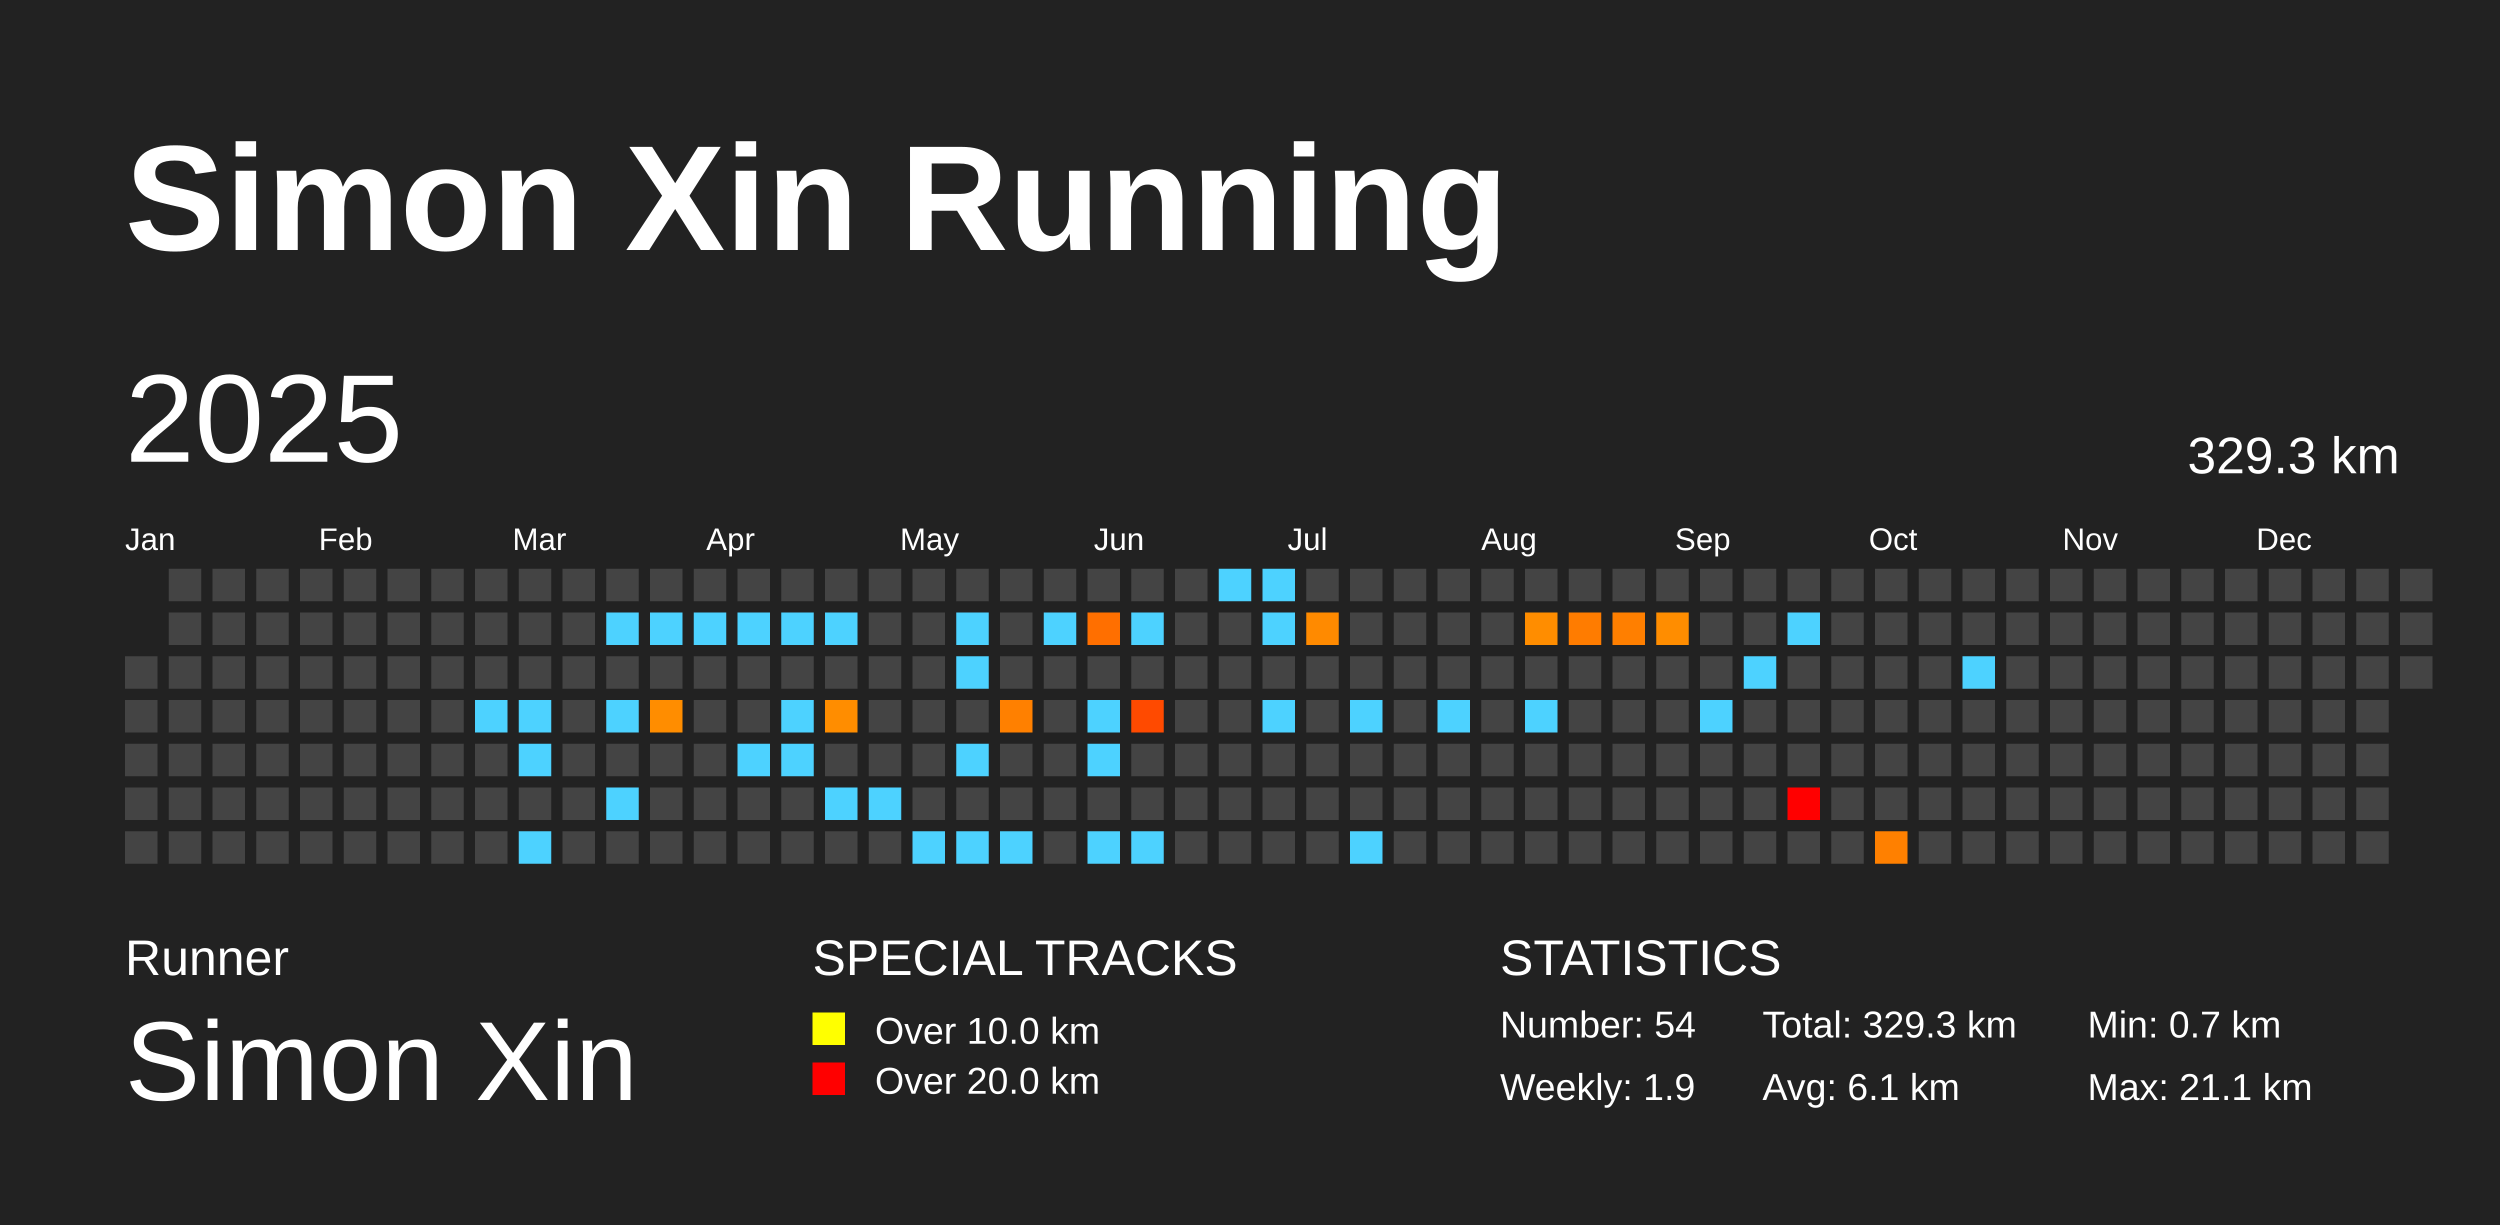
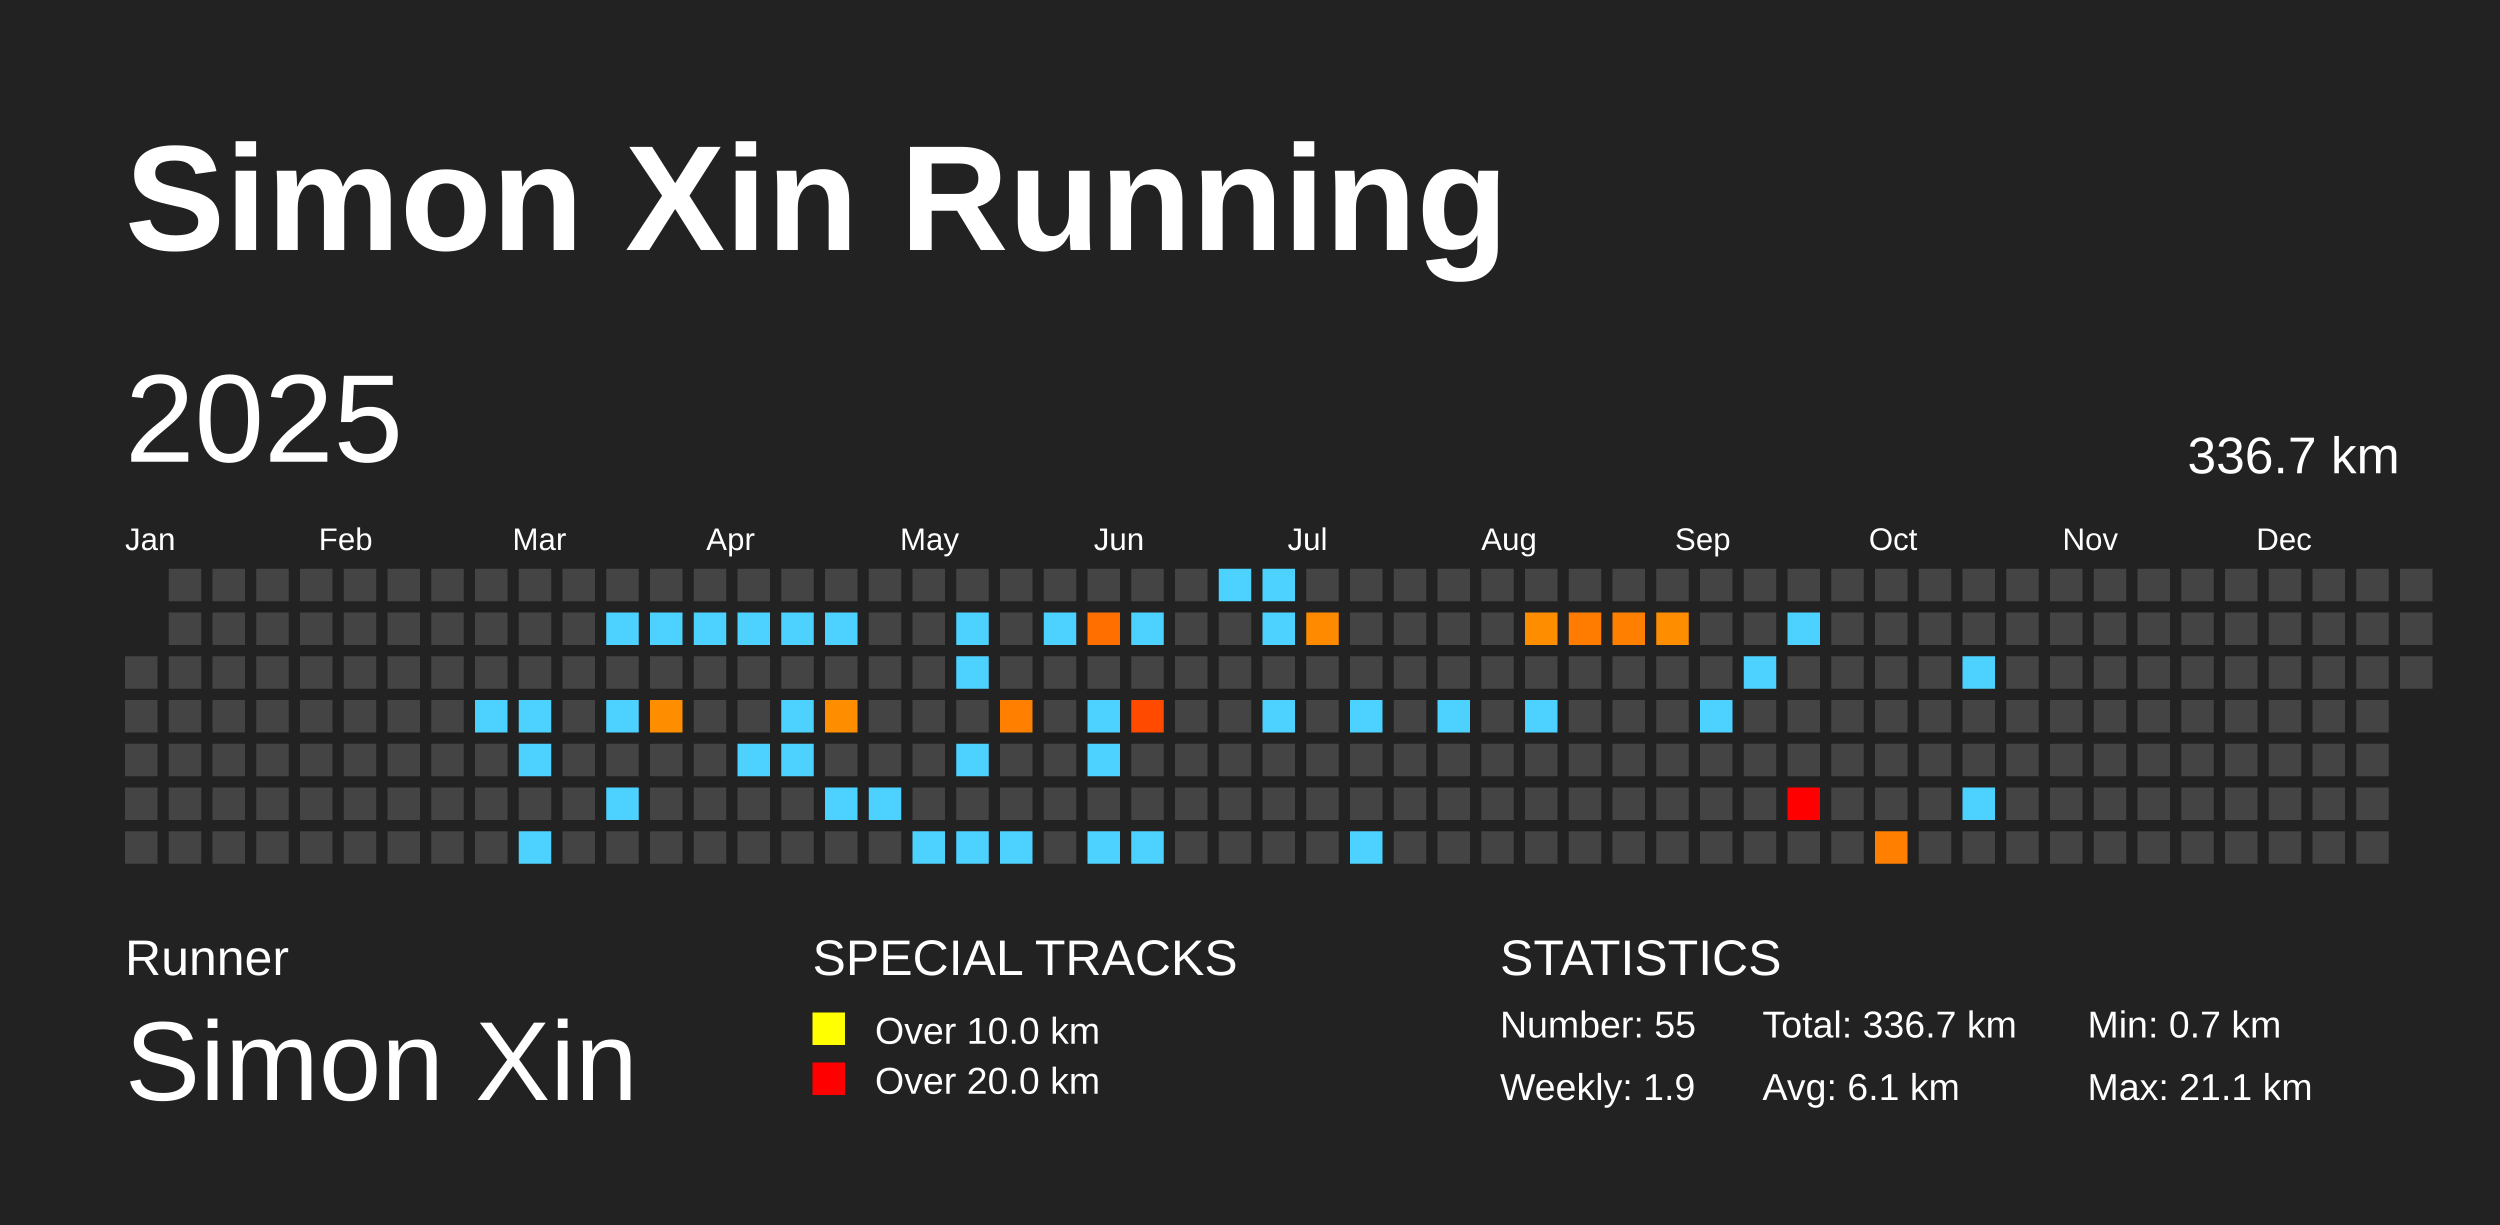
<svg xmlns="http://www.w3.org/2000/svg" baseProfile="full" height="98mm" version="1.1" viewBox="0,0,200,98" width="200mm">
  <defs />
  <rect fill="#222222" height="98" width="200" x="0" y="0" />
  <text fill="#FFFFFF" style="font-size:12px; font-family:Arial; font-weight:bold;" x="10" y="20">Simon Xin Running</text>
  <text fill="#FFFFFF" style="font-size:4px; font-family:Arial" x="10" y="78">Runner</text>
  <text fill="#FFFFFF" style="font-size:9px; font-family:Arial" x="10" y="88">Simon Xin</text>
  <text fill="#FFFFFF" style="font-size:4px; font-family:Arial" x="65" y="78">SPECIAL TRACKS</text>
  <rect fill="yellow" height="2.6" width="2.6" x="65" y="81" />
  <text fill="#FFFFFF" style="font-size:3px; font-family:Arial" x="70" y="83.5">Over 10.0 km</text>
  <rect fill="red" height="2.6" width="2.6" x="65" y="85" />
  <text fill="#FFFFFF" style="font-size:3px; font-family:Arial" x="70" y="87.5">Over 20.0 km</text>
  <text fill="#FFFFFF" style="font-size:4px; font-family:Arial" x="120" y="78">STATISTICS</text>
-   <text fill="#FFFFFF" style="font-size:3px; font-family:Arial" x="120" y="83">Number: 54</text>
+   <text fill="#FFFFFF" style="font-size:3px; font-family:Arial" x="120" y="83">Number: 55</text>
  <text fill="#FFFFFF" style="font-size:3px; font-family:Arial" x="120" y="88">Weekly: 1.9</text>
-   <text fill="#FFFFFF" style="font-size:3px; font-family:Arial" x="141" y="83">Total: 329.3 km</text>
+   <text fill="#FFFFFF" style="font-size:3px; font-family:Arial" x="141" y="83">Total: 336.7 km</text>
  <text fill="#FFFFFF" style="font-size:3px; font-family:Arial" x="141" y="88">Avg: 6.1 km</text>
  <text fill="#FFFFFF" style="font-size:3px; font-family:Arial" x="167" y="83">Min: 0.7 km</text>
  <text fill="#FFFFFF" style="font-size:3px; font-family:Arial" x="167" y="88">Max: 21.1 km</text>
  <text dominant-baseline="hanging" fill="#FFFFFF" style="font-size:10.0px; font-family:Arial;" x="10" y="30">2025</text>
-   <text dominant-baseline="hanging" fill="#FFFFFF" style="font-size:4.125px; font-family:Arial;" x="175" y="35">329.3 km</text>
+   <text dominant-baseline="hanging" fill="#FFFFFF" style="font-size:4.125px; font-family:Arial;" x="175" y="35">336.7 km</text>
  <text fill="#FFFFFF" style="font-size:2.5px; font-family:Arial" x="10.0" y="44">Jan</text>
  <text fill="#FFFFFF" style="font-size:2.5px; font-family:Arial" x="25.5" y="44">Feb</text>
  <text fill="#FFFFFF" style="font-size:2.5px; font-family:Arial" x="41.0" y="44">Mar</text>
  <text fill="#FFFFFF" style="font-size:2.5px; font-family:Arial" x="56.5" y="44">Apr</text>
  <text fill="#FFFFFF" style="font-size:2.5px; font-family:Arial" x="72.0" y="44">May</text>
  <text fill="#FFFFFF" style="font-size:2.5px; font-family:Arial" x="87.5" y="44">Jun</text>
  <text fill="#FFFFFF" style="font-size:2.5px; font-family:Arial" x="103.0" y="44">Jul</text>
  <text fill="#FFFFFF" style="font-size:2.5px; font-family:Arial" x="118.5" y="44">Aug</text>
  <text fill="#FFFFFF" style="font-size:2.5px; font-family:Arial" x="134.0" y="44">Sep</text>
  <text fill="#FFFFFF" style="font-size:2.5px; font-family:Arial" x="149.5" y="44">Oct</text>
  <text fill="#FFFFFF" style="font-size:2.5px; font-family:Arial" x="165.0" y="44">Nov</text>
  <text fill="#FFFFFF" style="font-size:2.5px; font-family:Arial" x="180.5" y="44">Dec</text>
  <rect fill="#444444" height="2.6" width="2.6" x="10.0" y="52.5" />
  <rect fill="#444444" height="2.6" width="2.6" x="10.0" y="56.0" />
  <rect fill="#444444" height="2.6" width="2.6" x="10.0" y="59.5" />
  <rect fill="#444444" height="2.6" width="2.6" x="10.0" y="63.0" />
  <rect fill="#444444" height="2.6" width="2.6" x="10.0" y="66.5" />
  <rect fill="#444444" height="2.6" width="2.6" x="13.5" y="45.5" />
  <rect fill="#444444" height="2.6" width="2.6" x="13.5" y="49.0" />
  <rect fill="#444444" height="2.6" width="2.6" x="13.5" y="52.5" />
  <rect fill="#444444" height="2.6" width="2.6" x="13.5" y="56.0" />
  <rect fill="#444444" height="2.6" width="2.6" x="13.5" y="59.5" />
  <rect fill="#444444" height="2.6" width="2.6" x="13.5" y="63.0" />
  <rect fill="#444444" height="2.6" width="2.6" x="13.5" y="66.5" />
  <rect fill="#444444" height="2.6" width="2.6" x="17.0" y="45.5" />
  <rect fill="#444444" height="2.6" width="2.6" x="17.0" y="49.0" />
  <rect fill="#444444" height="2.6" width="2.6" x="17.0" y="52.5" />
  <rect fill="#444444" height="2.6" width="2.6" x="17.0" y="56.0" />
  <rect fill="#444444" height="2.6" width="2.6" x="17.0" y="59.5" />
  <rect fill="#444444" height="2.6" width="2.6" x="17.0" y="63.0" />
  <rect fill="#444444" height="2.6" width="2.6" x="17.0" y="66.5" />
  <rect fill="#444444" height="2.6" width="2.6" x="20.5" y="45.5" />
  <rect fill="#444444" height="2.6" width="2.6" x="20.5" y="49.0" />
  <rect fill="#444444" height="2.6" width="2.6" x="20.5" y="52.5" />
  <rect fill="#444444" height="2.6" width="2.6" x="20.5" y="56.0" />
  <rect fill="#444444" height="2.6" width="2.6" x="20.5" y="59.5" />
  <rect fill="#444444" height="2.6" width="2.6" x="20.5" y="63.0" />
  <rect fill="#444444" height="2.6" width="2.6" x="20.5" y="66.5" />
  <rect fill="#444444" height="2.6" width="2.6" x="24.0" y="45.5" />
  <rect fill="#444444" height="2.6" width="2.6" x="24.0" y="49.0" />
  <rect fill="#444444" height="2.6" width="2.6" x="24.0" y="52.5" />
  <rect fill="#444444" height="2.6" width="2.6" x="24.0" y="56.0" />
  <rect fill="#444444" height="2.6" width="2.6" x="24.0" y="59.5" />
  <rect fill="#444444" height="2.6" width="2.6" x="24.0" y="63.0" />
  <rect fill="#444444" height="2.6" width="2.6" x="24.0" y="66.5" />
  <rect fill="#444444" height="2.6" width="2.6" x="27.5" y="45.5" />
  <rect fill="#444444" height="2.6" width="2.6" x="27.5" y="49.0" />
  <rect fill="#444444" height="2.6" width="2.6" x="27.5" y="52.5" />
  <rect fill="#444444" height="2.6" width="2.6" x="27.5" y="56.0" />
  <rect fill="#444444" height="2.6" width="2.6" x="27.5" y="59.5" />
  <rect fill="#444444" height="2.6" width="2.6" x="27.5" y="63.0" />
  <rect fill="#444444" height="2.6" width="2.6" x="27.5" y="66.5" />
  <rect fill="#444444" height="2.6" width="2.6" x="31.0" y="45.5" />
  <rect fill="#444444" height="2.6" width="2.6" x="31.0" y="49.0" />
  <rect fill="#444444" height="2.6" width="2.6" x="31.0" y="52.5" />
  <rect fill="#444444" height="2.6" width="2.6" x="31.0" y="56.0" />
  <rect fill="#444444" height="2.6" width="2.6" x="31.0" y="59.5" />
  <rect fill="#444444" height="2.6" width="2.6" x="31.0" y="63.0" />
  <rect fill="#444444" height="2.6" width="2.6" x="31.0" y="66.5" />
  <rect fill="#444444" height="2.6" width="2.6" x="34.5" y="45.5" />
  <rect fill="#444444" height="2.6" width="2.6" x="34.5" y="49.0" />
  <rect fill="#444444" height="2.6" width="2.6" x="34.5" y="52.5" />
  <rect fill="#444444" height="2.6" width="2.6" x="34.5" y="56.0" />
  <rect fill="#444444" height="2.6" width="2.6" x="34.5" y="59.5" />
  <rect fill="#444444" height="2.6" width="2.6" x="34.5" y="63.0" />
  <rect fill="#444444" height="2.6" width="2.6" x="34.5" y="66.5" />
  <rect fill="#444444" height="2.6" width="2.6" x="38.0" y="45.5" />
  <rect fill="#444444" height="2.6" width="2.6" x="38.0" y="49.0" />
  <rect fill="#444444" height="2.6" width="2.6" x="38.0" y="52.5" />
  <rect fill="#4dd2ff" height="2.6" width="2.6" x="38.0" y="56.0" />
  <rect fill="#444444" height="2.6" width="2.6" x="38.0" y="59.5" />
  <rect fill="#444444" height="2.6" width="2.6" x="38.0" y="63.0" />
  <rect fill="#444444" height="2.6" width="2.6" x="38.0" y="66.5" />
  <rect fill="#444444" height="2.6" width="2.6" x="41.5" y="45.5" />
  <rect fill="#444444" height="2.6" width="2.6" x="41.5" y="49.0" />
  <rect fill="#444444" height="2.6" width="2.6" x="41.5" y="52.5" />
  <rect fill="#4dd2ff" height="2.6" width="2.6" x="41.5" y="56.0" />
  <rect fill="#4dd2ff" height="2.6" width="2.6" x="41.5" y="59.5" />
  <rect fill="#444444" height="2.6" width="2.6" x="41.5" y="63.0" />
  <rect fill="#4dd2ff" height="2.6" width="2.6" x="41.5" y="66.5" />
  <rect fill="#444444" height="2.6" width="2.6" x="45.0" y="45.5" />
  <rect fill="#444444" height="2.6" width="2.6" x="45.0" y="49.0" />
  <rect fill="#444444" height="2.6" width="2.6" x="45.0" y="52.5" />
  <rect fill="#444444" height="2.6" width="2.6" x="45.0" y="56.0" />
  <rect fill="#444444" height="2.6" width="2.6" x="45.0" y="59.5" />
  <rect fill="#444444" height="2.6" width="2.6" x="45.0" y="63.0" />
  <rect fill="#444444" height="2.6" width="2.6" x="45.0" y="66.5" />
  <rect fill="#444444" height="2.6" width="2.6" x="48.5" y="45.5" />
  <rect fill="#4dd2ff" height="2.6" width="2.6" x="48.5" y="49.0" />
  <rect fill="#444444" height="2.6" width="2.6" x="48.5" y="52.5" />
  <rect fill="#4dd2ff" height="2.6" width="2.6" x="48.5" y="56.0" />
  <rect fill="#444444" height="2.6" width="2.6" x="48.5" y="59.5" />
  <rect fill="#4dd2ff" height="2.6" width="2.6" x="48.5" y="63.0" />
  <rect fill="#444444" height="2.6" width="2.6" x="48.5" y="66.5" />
  <rect fill="#444444" height="2.6" width="2.6" x="52.0" y="45.5" />
  <rect fill="#4dd2ff" height="2.6" width="2.6" x="52.0" y="49.0" />
  <rect fill="#444444" height="2.6" width="2.6" x="52.0" y="52.5" />
  <rect fill="#ff8d00" height="2.6" width="2.6" x="52.0" y="56.0" />
  <rect fill="#444444" height="2.6" width="2.6" x="52.0" y="59.5" />
  <rect fill="#444444" height="2.6" width="2.6" x="52.0" y="63.0" />
  <rect fill="#444444" height="2.6" width="2.6" x="52.0" y="66.5" />
  <rect fill="#444444" height="2.6" width="2.6" x="55.5" y="45.5" />
  <rect fill="#4dd2ff" height="2.6" width="2.6" x="55.5" y="49.0" />
  <rect fill="#444444" height="2.6" width="2.6" x="55.5" y="52.5" />
  <rect fill="#444444" height="2.6" width="2.6" x="55.5" y="56.0" />
  <rect fill="#444444" height="2.6" width="2.6" x="55.5" y="59.5" />
  <rect fill="#444444" height="2.6" width="2.6" x="55.5" y="63.0" />
  <rect fill="#444444" height="2.6" width="2.6" x="55.5" y="66.5" />
  <rect fill="#444444" height="2.6" width="2.6" x="59.0" y="45.5" />
  <rect fill="#4dd2ff" height="2.6" width="2.6" x="59.0" y="49.0" />
  <rect fill="#444444" height="2.6" width="2.6" x="59.0" y="52.5" />
  <rect fill="#444444" height="2.6" width="2.6" x="59.0" y="56.0" />
  <rect fill="#4dd2ff" height="2.6" width="2.6" x="59.0" y="59.5" />
  <rect fill="#444444" height="2.6" width="2.6" x="59.0" y="63.0" />
  <rect fill="#444444" height="2.6" width="2.6" x="59.0" y="66.5" />
  <rect fill="#444444" height="2.6" width="2.6" x="62.5" y="45.5" />
  <rect fill="#4dd2ff" height="2.6" width="2.6" x="62.5" y="49.0" />
  <rect fill="#444444" height="2.6" width="2.6" x="62.5" y="52.5" />
  <rect fill="#4dd2ff" height="2.6" width="2.6" x="62.5" y="56.0" />
  <rect fill="#4dd2ff" height="2.6" width="2.6" x="62.5" y="59.5" />
  <rect fill="#444444" height="2.6" width="2.6" x="62.5" y="63.0" />
  <rect fill="#444444" height="2.6" width="2.6" x="62.5" y="66.5" />
  <rect fill="#444444" height="2.6" width="2.6" x="66.0" y="45.5" />
  <rect fill="#4dd2ff" height="2.6" width="2.6" x="66.0" y="49.0" />
  <rect fill="#444444" height="2.6" width="2.6" x="66.0" y="52.5" />
  <rect fill="#ff8d00" height="2.6" width="2.6" x="66.0" y="56.0" />
  <rect fill="#444444" height="2.6" width="2.6" x="66.0" y="59.5" />
  <rect fill="#4dd2ff" height="2.6" width="2.6" x="66.0" y="63.0" />
  <rect fill="#444444" height="2.6" width="2.6" x="66.0" y="66.5" />
  <rect fill="#444444" height="2.6" width="2.6" x="69.5" y="45.5" />
  <rect fill="#444444" height="2.6" width="2.6" x="69.5" y="49.0" />
  <rect fill="#444444" height="2.6" width="2.6" x="69.5" y="52.5" />
  <rect fill="#444444" height="2.6" width="2.6" x="69.5" y="56.0" />
  <rect fill="#444444" height="2.6" width="2.6" x="69.5" y="59.5" />
  <rect fill="#4dd2ff" height="2.6" width="2.6" x="69.5" y="63.0" />
  <rect fill="#444444" height="2.6" width="2.6" x="69.5" y="66.5" />
  <rect fill="#444444" height="2.6" width="2.6" x="73.0" y="45.5" />
  <rect fill="#444444" height="2.6" width="2.6" x="73.0" y="49.0" />
  <rect fill="#444444" height="2.6" width="2.6" x="73.0" y="52.5" />
  <rect fill="#444444" height="2.6" width="2.6" x="73.0" y="56.0" />
  <rect fill="#444444" height="2.6" width="2.6" x="73.0" y="59.5" />
  <rect fill="#444444" height="2.6" width="2.6" x="73.0" y="63.0" />
  <rect fill="#4dd2ff" height="2.6" width="2.6" x="73.0" y="66.5" />
  <rect fill="#444444" height="2.6" width="2.6" x="76.5" y="45.5" />
  <rect fill="#4dd2ff" height="2.6" width="2.6" x="76.5" y="49.0" />
  <rect fill="#4dd2ff" height="2.6" width="2.6" x="76.5" y="52.5" />
  <rect fill="#444444" height="2.6" width="2.6" x="76.5" y="56.0" />
  <rect fill="#4dd2ff" height="2.6" width="2.6" x="76.5" y="59.5" />
  <rect fill="#444444" height="2.6" width="2.6" x="76.5" y="63.0" />
  <rect fill="#4dd2ff" height="2.6" width="2.6" x="76.5" y="66.5" />
  <rect fill="#444444" height="2.6" width="2.6" x="80.0" y="45.5" />
  <rect fill="#444444" height="2.6" width="2.6" x="80.0" y="49.0" />
  <rect fill="#444444" height="2.6" width="2.6" x="80.0" y="52.5" />
  <rect fill="#ff8000" height="2.6" width="2.6" x="80.0" y="56.0" />
  <rect fill="#444444" height="2.6" width="2.6" x="80.0" y="59.5" />
  <rect fill="#444444" height="2.6" width="2.6" x="80.0" y="63.0" />
  <rect fill="#4dd2ff" height="2.6" width="2.6" x="80.0" y="66.5" />
  <rect fill="#444444" height="2.6" width="2.6" x="83.5" y="45.5" />
  <rect fill="#4dd2ff" height="2.6" width="2.6" x="83.5" y="49.0" />
  <rect fill="#444444" height="2.6" width="2.6" x="83.5" y="52.5" />
  <rect fill="#444444" height="2.6" width="2.6" x="83.5" y="56.0" />
  <rect fill="#444444" height="2.6" width="2.6" x="83.5" y="59.5" />
  <rect fill="#444444" height="2.6" width="2.6" x="83.5" y="63.0" />
  <rect fill="#444444" height="2.6" width="2.6" x="83.5" y="66.5" />
  <rect fill="#444444" height="2.6" width="2.6" x="87.0" y="45.5" />
  <rect fill="#ff6f00" height="2.6" width="2.6" x="87.0" y="49.0" />
  <rect fill="#444444" height="2.6" width="2.6" x="87.0" y="52.5" />
  <rect fill="#4dd2ff" height="2.6" width="2.6" x="87.0" y="56.0" />
  <rect fill="#4dd2ff" height="2.6" width="2.6" x="87.0" y="59.5" />
  <rect fill="#444444" height="2.6" width="2.6" x="87.0" y="63.0" />
  <rect fill="#4dd2ff" height="2.6" width="2.6" x="87.0" y="66.5" />
  <rect fill="#444444" height="2.6" width="2.6" x="90.5" y="45.5" />
  <rect fill="#4dd2ff" height="2.6" width="2.6" x="90.5" y="49.0" />
  <rect fill="#444444" height="2.6" width="2.6" x="90.5" y="52.5" />
  <rect fill="#ff4a00" height="2.6" width="2.6" x="90.5" y="56.0" />
  <rect fill="#444444" height="2.6" width="2.6" x="90.5" y="59.5" />
  <rect fill="#444444" height="2.6" width="2.6" x="90.5" y="63.0" />
  <rect fill="#4dd2ff" height="2.6" width="2.6" x="90.5" y="66.5" />
  <rect fill="#444444" height="2.6" width="2.6" x="94.0" y="45.5" />
  <rect fill="#444444" height="2.6" width="2.6" x="94.0" y="49.0" />
  <rect fill="#444444" height="2.6" width="2.6" x="94.0" y="52.5" />
  <rect fill="#444444" height="2.6" width="2.6" x="94.0" y="56.0" />
  <rect fill="#444444" height="2.6" width="2.6" x="94.0" y="59.5" />
  <rect fill="#444444" height="2.6" width="2.6" x="94.0" y="63.0" />
  <rect fill="#444444" height="2.6" width="2.6" x="94.0" y="66.5" />
  <rect fill="#4dd2ff" height="2.6" width="2.6" x="97.5" y="45.5" />
  <rect fill="#444444" height="2.6" width="2.6" x="97.5" y="49.0" />
  <rect fill="#444444" height="2.6" width="2.6" x="97.5" y="52.5" />
  <rect fill="#444444" height="2.6" width="2.6" x="97.5" y="56.0" />
  <rect fill="#444444" height="2.6" width="2.6" x="97.5" y="59.5" />
  <rect fill="#444444" height="2.6" width="2.6" x="97.5" y="63.0" />
  <rect fill="#444444" height="2.6" width="2.6" x="97.5" y="66.5" />
  <rect fill="#4dd2ff" height="2.6" width="2.6" x="101.0" y="45.5" />
  <rect fill="#4dd2ff" height="2.6" width="2.6" x="101.0" y="49.0" />
  <rect fill="#444444" height="2.6" width="2.6" x="101.0" y="52.5" />
  <rect fill="#4dd2ff" height="2.6" width="2.6" x="101.0" y="56.0" />
  <rect fill="#444444" height="2.6" width="2.6" x="101.0" y="59.5" />
  <rect fill="#444444" height="2.6" width="2.6" x="101.0" y="63.0" />
  <rect fill="#444444" height="2.6" width="2.6" x="101.0" y="66.5" />
  <rect fill="#444444" height="2.6" width="2.6" x="104.5" y="45.5" />
  <rect fill="#ff8a00" height="2.6" width="2.6" x="104.5" y="49.0" />
  <rect fill="#444444" height="2.6" width="2.6" x="104.5" y="52.5" />
  <rect fill="#444444" height="2.6" width="2.6" x="104.5" y="56.0" />
  <rect fill="#444444" height="2.6" width="2.6" x="104.5" y="59.5" />
  <rect fill="#444444" height="2.6" width="2.6" x="104.5" y="63.0" />
  <rect fill="#444444" height="2.6" width="2.6" x="104.5" y="66.5" />
  <rect fill="#444444" height="2.6" width="2.6" x="108.0" y="45.5" />
  <rect fill="#444444" height="2.6" width="2.6" x="108.0" y="49.0" />
  <rect fill="#444444" height="2.6" width="2.6" x="108.0" y="52.5" />
  <rect fill="#4dd2ff" height="2.6" width="2.6" x="108.0" y="56.0" />
  <rect fill="#444444" height="2.6" width="2.6" x="108.0" y="59.5" />
  <rect fill="#444444" height="2.6" width="2.6" x="108.0" y="63.0" />
  <rect fill="#4dd2ff" height="2.6" width="2.6" x="108.0" y="66.5" />
  <rect fill="#444444" height="2.6" width="2.6" x="111.5" y="45.5" />
  <rect fill="#444444" height="2.6" width="2.6" x="111.5" y="49.0" />
  <rect fill="#444444" height="2.6" width="2.6" x="111.5" y="52.5" />
  <rect fill="#444444" height="2.6" width="2.6" x="111.5" y="56.0" />
  <rect fill="#444444" height="2.6" width="2.6" x="111.5" y="59.5" />
  <rect fill="#444444" height="2.6" width="2.6" x="111.5" y="63.0" />
  <rect fill="#444444" height="2.6" width="2.6" x="111.5" y="66.5" />
  <rect fill="#444444" height="2.6" width="2.6" x="115.0" y="45.5" />
  <rect fill="#444444" height="2.6" width="2.6" x="115.0" y="49.0" />
  <rect fill="#444444" height="2.6" width="2.6" x="115.0" y="52.5" />
  <rect fill="#4dd2ff" height="2.6" width="2.6" x="115.0" y="56.0" />
  <rect fill="#444444" height="2.6" width="2.6" x="115.0" y="59.5" />
  <rect fill="#444444" height="2.6" width="2.6" x="115.0" y="63.0" />
  <rect fill="#444444" height="2.6" width="2.6" x="115.0" y="66.5" />
  <rect fill="#444444" height="2.6" width="2.6" x="118.5" y="45.5" />
  <rect fill="#444444" height="2.6" width="2.6" x="118.5" y="49.0" />
  <rect fill="#444444" height="2.6" width="2.6" x="118.5" y="52.5" />
  <rect fill="#444444" height="2.6" width="2.6" x="118.5" y="56.0" />
  <rect fill="#444444" height="2.6" width="2.6" x="118.5" y="59.5" />
  <rect fill="#444444" height="2.6" width="2.6" x="118.5" y="63.0" />
  <rect fill="#444444" height="2.6" width="2.6" x="118.5" y="66.5" />
  <rect fill="#444444" height="2.6" width="2.6" x="122.0" y="45.5" />
  <rect fill="#ff8d00" height="2.6" width="2.6" x="122.0" y="49.0" />
  <rect fill="#444444" height="2.6" width="2.6" x="122.0" y="52.5" />
  <rect fill="#4dd2ff" height="2.6" width="2.6" x="122.0" y="56.0" />
  <rect fill="#444444" height="2.6" width="2.6" x="122.0" y="59.5" />
  <rect fill="#444444" height="2.6" width="2.6" x="122.0" y="63.0" />
  <rect fill="#444444" height="2.6" width="2.6" x="122.0" y="66.5" />
  <rect fill="#444444" height="2.6" width="2.6" x="125.5" y="45.5" />
  <rect fill="#ff7c00" height="2.6" width="2.6" x="125.5" y="49.0" />
  <rect fill="#444444" height="2.6" width="2.6" x="125.5" y="52.5" />
  <rect fill="#444444" height="2.6" width="2.6" x="125.5" y="56.0" />
  <rect fill="#444444" height="2.6" width="2.6" x="125.5" y="59.5" />
  <rect fill="#444444" height="2.6" width="2.6" x="125.5" y="63.0" />
  <rect fill="#444444" height="2.6" width="2.6" x="125.5" y="66.5" />
  <rect fill="#444444" height="2.6" width="2.6" x="129.0" y="45.5" />
  <rect fill="#ff7f00" height="2.6" width="2.6" x="129.0" y="49.0" />
  <rect fill="#444444" height="2.6" width="2.6" x="129.0" y="52.5" />
  <rect fill="#444444" height="2.6" width="2.6" x="129.0" y="56.0" />
  <rect fill="#444444" height="2.6" width="2.6" x="129.0" y="59.5" />
  <rect fill="#444444" height="2.6" width="2.6" x="129.0" y="63.0" />
  <rect fill="#444444" height="2.6" width="2.6" x="129.0" y="66.5" />
  <rect fill="#444444" height="2.6" width="2.6" x="132.5" y="45.5" />
  <rect fill="#ff8d00" height="2.6" width="2.6" x="132.5" y="49.0" />
  <rect fill="#444444" height="2.6" width="2.6" x="132.5" y="52.5" />
  <rect fill="#444444" height="2.6" width="2.6" x="132.5" y="56.0" />
  <rect fill="#444444" height="2.6" width="2.6" x="132.5" y="59.5" />
  <rect fill="#444444" height="2.6" width="2.6" x="132.5" y="63.0" />
  <rect fill="#444444" height="2.6" width="2.6" x="132.5" y="66.5" />
  <rect fill="#444444" height="2.6" width="2.6" x="136.0" y="45.5" />
  <rect fill="#444444" height="2.6" width="2.6" x="136.0" y="49.0" />
  <rect fill="#444444" height="2.6" width="2.6" x="136.0" y="52.5" />
  <rect fill="#4dd2ff" height="2.6" width="2.6" x="136.0" y="56.0" />
  <rect fill="#444444" height="2.6" width="2.6" x="136.0" y="59.5" />
  <rect fill="#444444" height="2.6" width="2.6" x="136.0" y="63.0" />
  <rect fill="#444444" height="2.6" width="2.6" x="136.0" y="66.5" />
  <rect fill="#444444" height="2.6" width="2.6" x="139.5" y="45.5" />
  <rect fill="#444444" height="2.6" width="2.6" x="139.5" y="49.0" />
  <rect fill="#4dd2ff" height="2.6" width="2.6" x="139.5" y="52.5" />
  <rect fill="#444444" height="2.6" width="2.6" x="139.5" y="56.0" />
  <rect fill="#444444" height="2.6" width="2.6" x="139.5" y="59.5" />
  <rect fill="#444444" height="2.6" width="2.6" x="139.5" y="63.0" />
  <rect fill="#444444" height="2.6" width="2.6" x="139.5" y="66.5" />
  <rect fill="#444444" height="2.6" width="2.6" x="143.0" y="45.5" />
  <rect fill="#4dd2ff" height="2.6" width="2.6" x="143.0" y="49.0" />
  <rect fill="#444444" height="2.6" width="2.6" x="143.0" y="52.5" />
  <rect fill="#444444" height="2.6" width="2.6" x="143.0" y="56.0" />
  <rect fill="#444444" height="2.6" width="2.6" x="143.0" y="59.5" />
  <rect fill="red" height="2.6" width="2.6" x="143.0" y="63.0" />
  <rect fill="#444444" height="2.6" width="2.6" x="143.0" y="66.5" />
  <rect fill="#444444" height="2.6" width="2.6" x="146.5" y="45.5" />
  <rect fill="#444444" height="2.6" width="2.6" x="146.5" y="49.0" />
  <rect fill="#444444" height="2.6" width="2.6" x="146.5" y="52.5" />
  <rect fill="#444444" height="2.6" width="2.6" x="146.5" y="56.0" />
  <rect fill="#444444" height="2.6" width="2.6" x="146.5" y="59.5" />
  <rect fill="#444444" height="2.6" width="2.6" x="146.5" y="63.0" />
  <rect fill="#444444" height="2.6" width="2.6" x="146.5" y="66.5" />
  <rect fill="#444444" height="2.6" width="2.6" x="150.0" y="45.5" />
  <rect fill="#444444" height="2.6" width="2.6" x="150.0" y="49.0" />
  <rect fill="#444444" height="2.6" width="2.6" x="150.0" y="52.5" />
  <rect fill="#444444" height="2.6" width="2.6" x="150.0" y="56.0" />
  <rect fill="#444444" height="2.6" width="2.6" x="150.0" y="59.5" />
  <rect fill="#444444" height="2.6" width="2.6" x="150.0" y="63.0" />
  <rect fill="#ff8000" height="2.6" width="2.6" x="150.0" y="66.5" />
  <rect fill="#444444" height="2.6" width="2.6" x="153.5" y="45.5" />
  <rect fill="#444444" height="2.6" width="2.6" x="153.5" y="49.0" />
  <rect fill="#444444" height="2.6" width="2.6" x="153.5" y="52.5" />
  <rect fill="#444444" height="2.6" width="2.6" x="153.5" y="56.0" />
  <rect fill="#444444" height="2.6" width="2.6" x="153.5" y="59.5" />
  <rect fill="#444444" height="2.6" width="2.6" x="153.5" y="63.0" />
  <rect fill="#444444" height="2.6" width="2.6" x="153.5" y="66.5" />
  <rect fill="#444444" height="2.6" width="2.6" x="157.0" y="45.5" />
  <rect fill="#444444" height="2.6" width="2.6" x="157.0" y="49.0" />
  <rect fill="#4dd2ff" height="2.6" width="2.6" x="157.0" y="52.5" />
  <rect fill="#444444" height="2.6" width="2.6" x="157.0" y="56.0" />
  <rect fill="#444444" height="2.6" width="2.6" x="157.0" y="59.5" />
-   <rect fill="#444444" height="2.6" width="2.6" x="157.0" y="63.0" />
+   <rect fill="#4dd2ff" height="2.6" width="2.6" x="157.0" y="63.0" />
  <rect fill="#444444" height="2.6" width="2.6" x="157.0" y="66.5" />
  <rect fill="#444444" height="2.6" width="2.6" x="160.5" y="45.5" />
  <rect fill="#444444" height="2.6" width="2.6" x="160.5" y="49.0" />
  <rect fill="#444444" height="2.6" width="2.6" x="160.5" y="52.5" />
  <rect fill="#444444" height="2.6" width="2.6" x="160.5" y="56.0" />
  <rect fill="#444444" height="2.6" width="2.6" x="160.5" y="59.5" />
  <rect fill="#444444" height="2.6" width="2.6" x="160.5" y="63.0" />
  <rect fill="#444444" height="2.6" width="2.6" x="160.5" y="66.5" />
  <rect fill="#444444" height="2.6" width="2.6" x="164.0" y="45.5" />
  <rect fill="#444444" height="2.6" width="2.6" x="164.0" y="49.0" />
  <rect fill="#444444" height="2.6" width="2.6" x="164.0" y="52.5" />
  <rect fill="#444444" height="2.6" width="2.6" x="164.0" y="56.0" />
  <rect fill="#444444" height="2.6" width="2.6" x="164.0" y="59.5" />
  <rect fill="#444444" height="2.6" width="2.6" x="164.0" y="63.0" />
  <rect fill="#444444" height="2.6" width="2.6" x="164.0" y="66.5" />
  <rect fill="#444444" height="2.6" width="2.6" x="167.5" y="45.5" />
  <rect fill="#444444" height="2.6" width="2.6" x="167.5" y="49.0" />
  <rect fill="#444444" height="2.6" width="2.6" x="167.5" y="52.5" />
  <rect fill="#444444" height="2.6" width="2.6" x="167.5" y="56.0" />
  <rect fill="#444444" height="2.6" width="2.6" x="167.5" y="59.5" />
  <rect fill="#444444" height="2.6" width="2.6" x="167.5" y="63.0" />
  <rect fill="#444444" height="2.6" width="2.6" x="167.5" y="66.5" />
  <rect fill="#444444" height="2.6" width="2.6" x="171.0" y="45.5" />
  <rect fill="#444444" height="2.6" width="2.6" x="171.0" y="49.0" />
  <rect fill="#444444" height="2.6" width="2.6" x="171.0" y="52.5" />
  <rect fill="#444444" height="2.6" width="2.6" x="171.0" y="56.0" />
  <rect fill="#444444" height="2.6" width="2.6" x="171.0" y="59.5" />
  <rect fill="#444444" height="2.6" width="2.6" x="171.0" y="63.0" />
  <rect fill="#444444" height="2.6" width="2.6" x="171.0" y="66.5" />
  <rect fill="#444444" height="2.6" width="2.6" x="174.5" y="45.5" />
  <rect fill="#444444" height="2.6" width="2.6" x="174.5" y="49.0" />
  <rect fill="#444444" height="2.6" width="2.6" x="174.5" y="52.5" />
  <rect fill="#444444" height="2.6" width="2.6" x="174.5" y="56.0" />
  <rect fill="#444444" height="2.6" width="2.6" x="174.5" y="59.5" />
  <rect fill="#444444" height="2.6" width="2.6" x="174.5" y="63.0" />
  <rect fill="#444444" height="2.6" width="2.6" x="174.5" y="66.5" />
  <rect fill="#444444" height="2.6" width="2.6" x="178.0" y="45.5" />
  <rect fill="#444444" height="2.6" width="2.6" x="178.0" y="49.0" />
  <rect fill="#444444" height="2.6" width="2.6" x="178.0" y="52.5" />
  <rect fill="#444444" height="2.6" width="2.6" x="178.0" y="56.0" />
  <rect fill="#444444" height="2.6" width="2.6" x="178.0" y="59.5" />
  <rect fill="#444444" height="2.6" width="2.6" x="178.0" y="63.0" />
  <rect fill="#444444" height="2.6" width="2.6" x="178.0" y="66.5" />
  <rect fill="#444444" height="2.6" width="2.6" x="181.5" y="45.5" />
  <rect fill="#444444" height="2.6" width="2.6" x="181.5" y="49.0" />
  <rect fill="#444444" height="2.6" width="2.6" x="181.5" y="52.5" />
  <rect fill="#444444" height="2.6" width="2.6" x="181.5" y="56.0" />
  <rect fill="#444444" height="2.6" width="2.6" x="181.5" y="59.5" />
  <rect fill="#444444" height="2.6" width="2.6" x="181.5" y="63.0" />
  <rect fill="#444444" height="2.6" width="2.6" x="181.5" y="66.5" />
  <rect fill="#444444" height="2.6" width="2.6" x="185.0" y="45.5" />
  <rect fill="#444444" height="2.6" width="2.6" x="185.0" y="49.0" />
  <rect fill="#444444" height="2.6" width="2.6" x="185.0" y="52.5" />
  <rect fill="#444444" height="2.6" width="2.6" x="185.0" y="56.0" />
  <rect fill="#444444" height="2.6" width="2.6" x="185.0" y="59.5" />
  <rect fill="#444444" height="2.6" width="2.6" x="185.0" y="63.0" />
  <rect fill="#444444" height="2.6" width="2.6" x="185.0" y="66.5" />
  <rect fill="#444444" height="2.6" width="2.6" x="188.5" y="45.5" />
  <rect fill="#444444" height="2.6" width="2.6" x="188.5" y="49.0" />
  <rect fill="#444444" height="2.6" width="2.6" x="188.5" y="52.5" />
  <rect fill="#444444" height="2.6" width="2.6" x="188.5" y="56.0" />
  <rect fill="#444444" height="2.6" width="2.6" x="188.5" y="59.5" />
  <rect fill="#444444" height="2.6" width="2.6" x="188.5" y="63.0" />
  <rect fill="#444444" height="2.6" width="2.6" x="188.5" y="66.5" />
  <rect fill="#444444" height="2.6" width="2.6" x="192.0" y="45.5" />
  <rect fill="#444444" height="2.6" width="2.6" x="192.0" y="49.0" />
  <rect fill="#444444" height="2.6" width="2.6" x="192.0" y="52.5" />
</svg>
